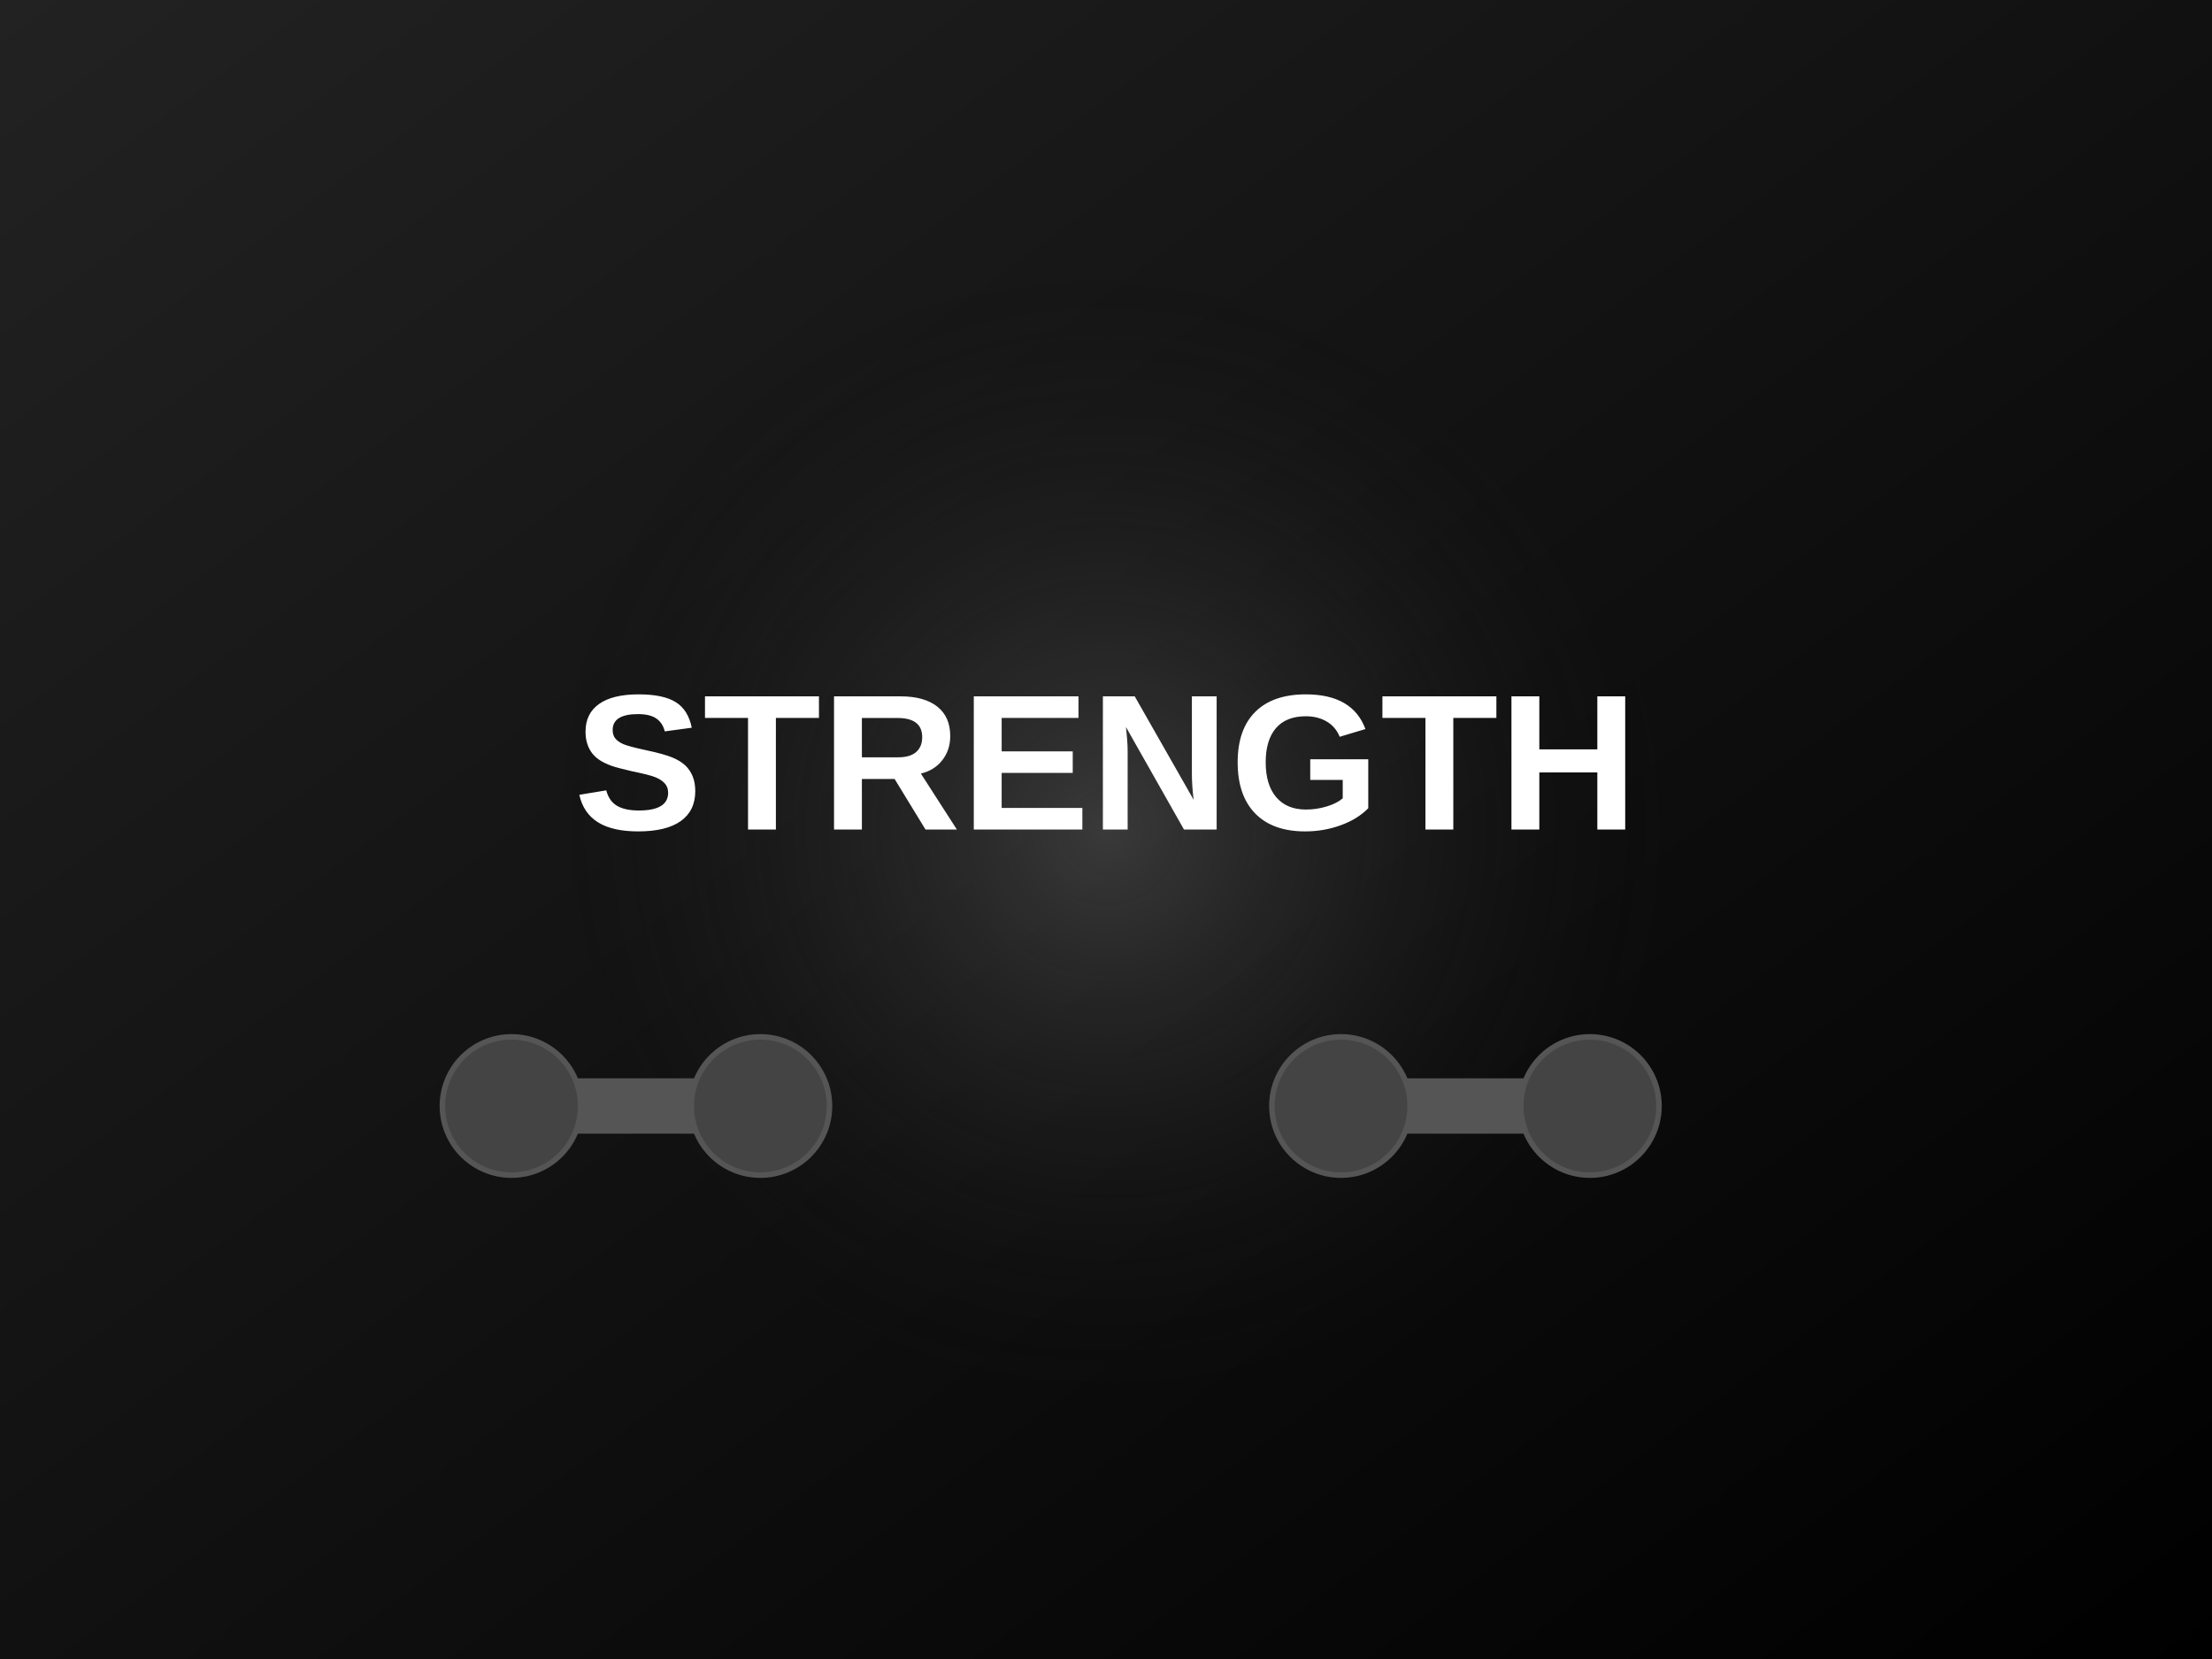
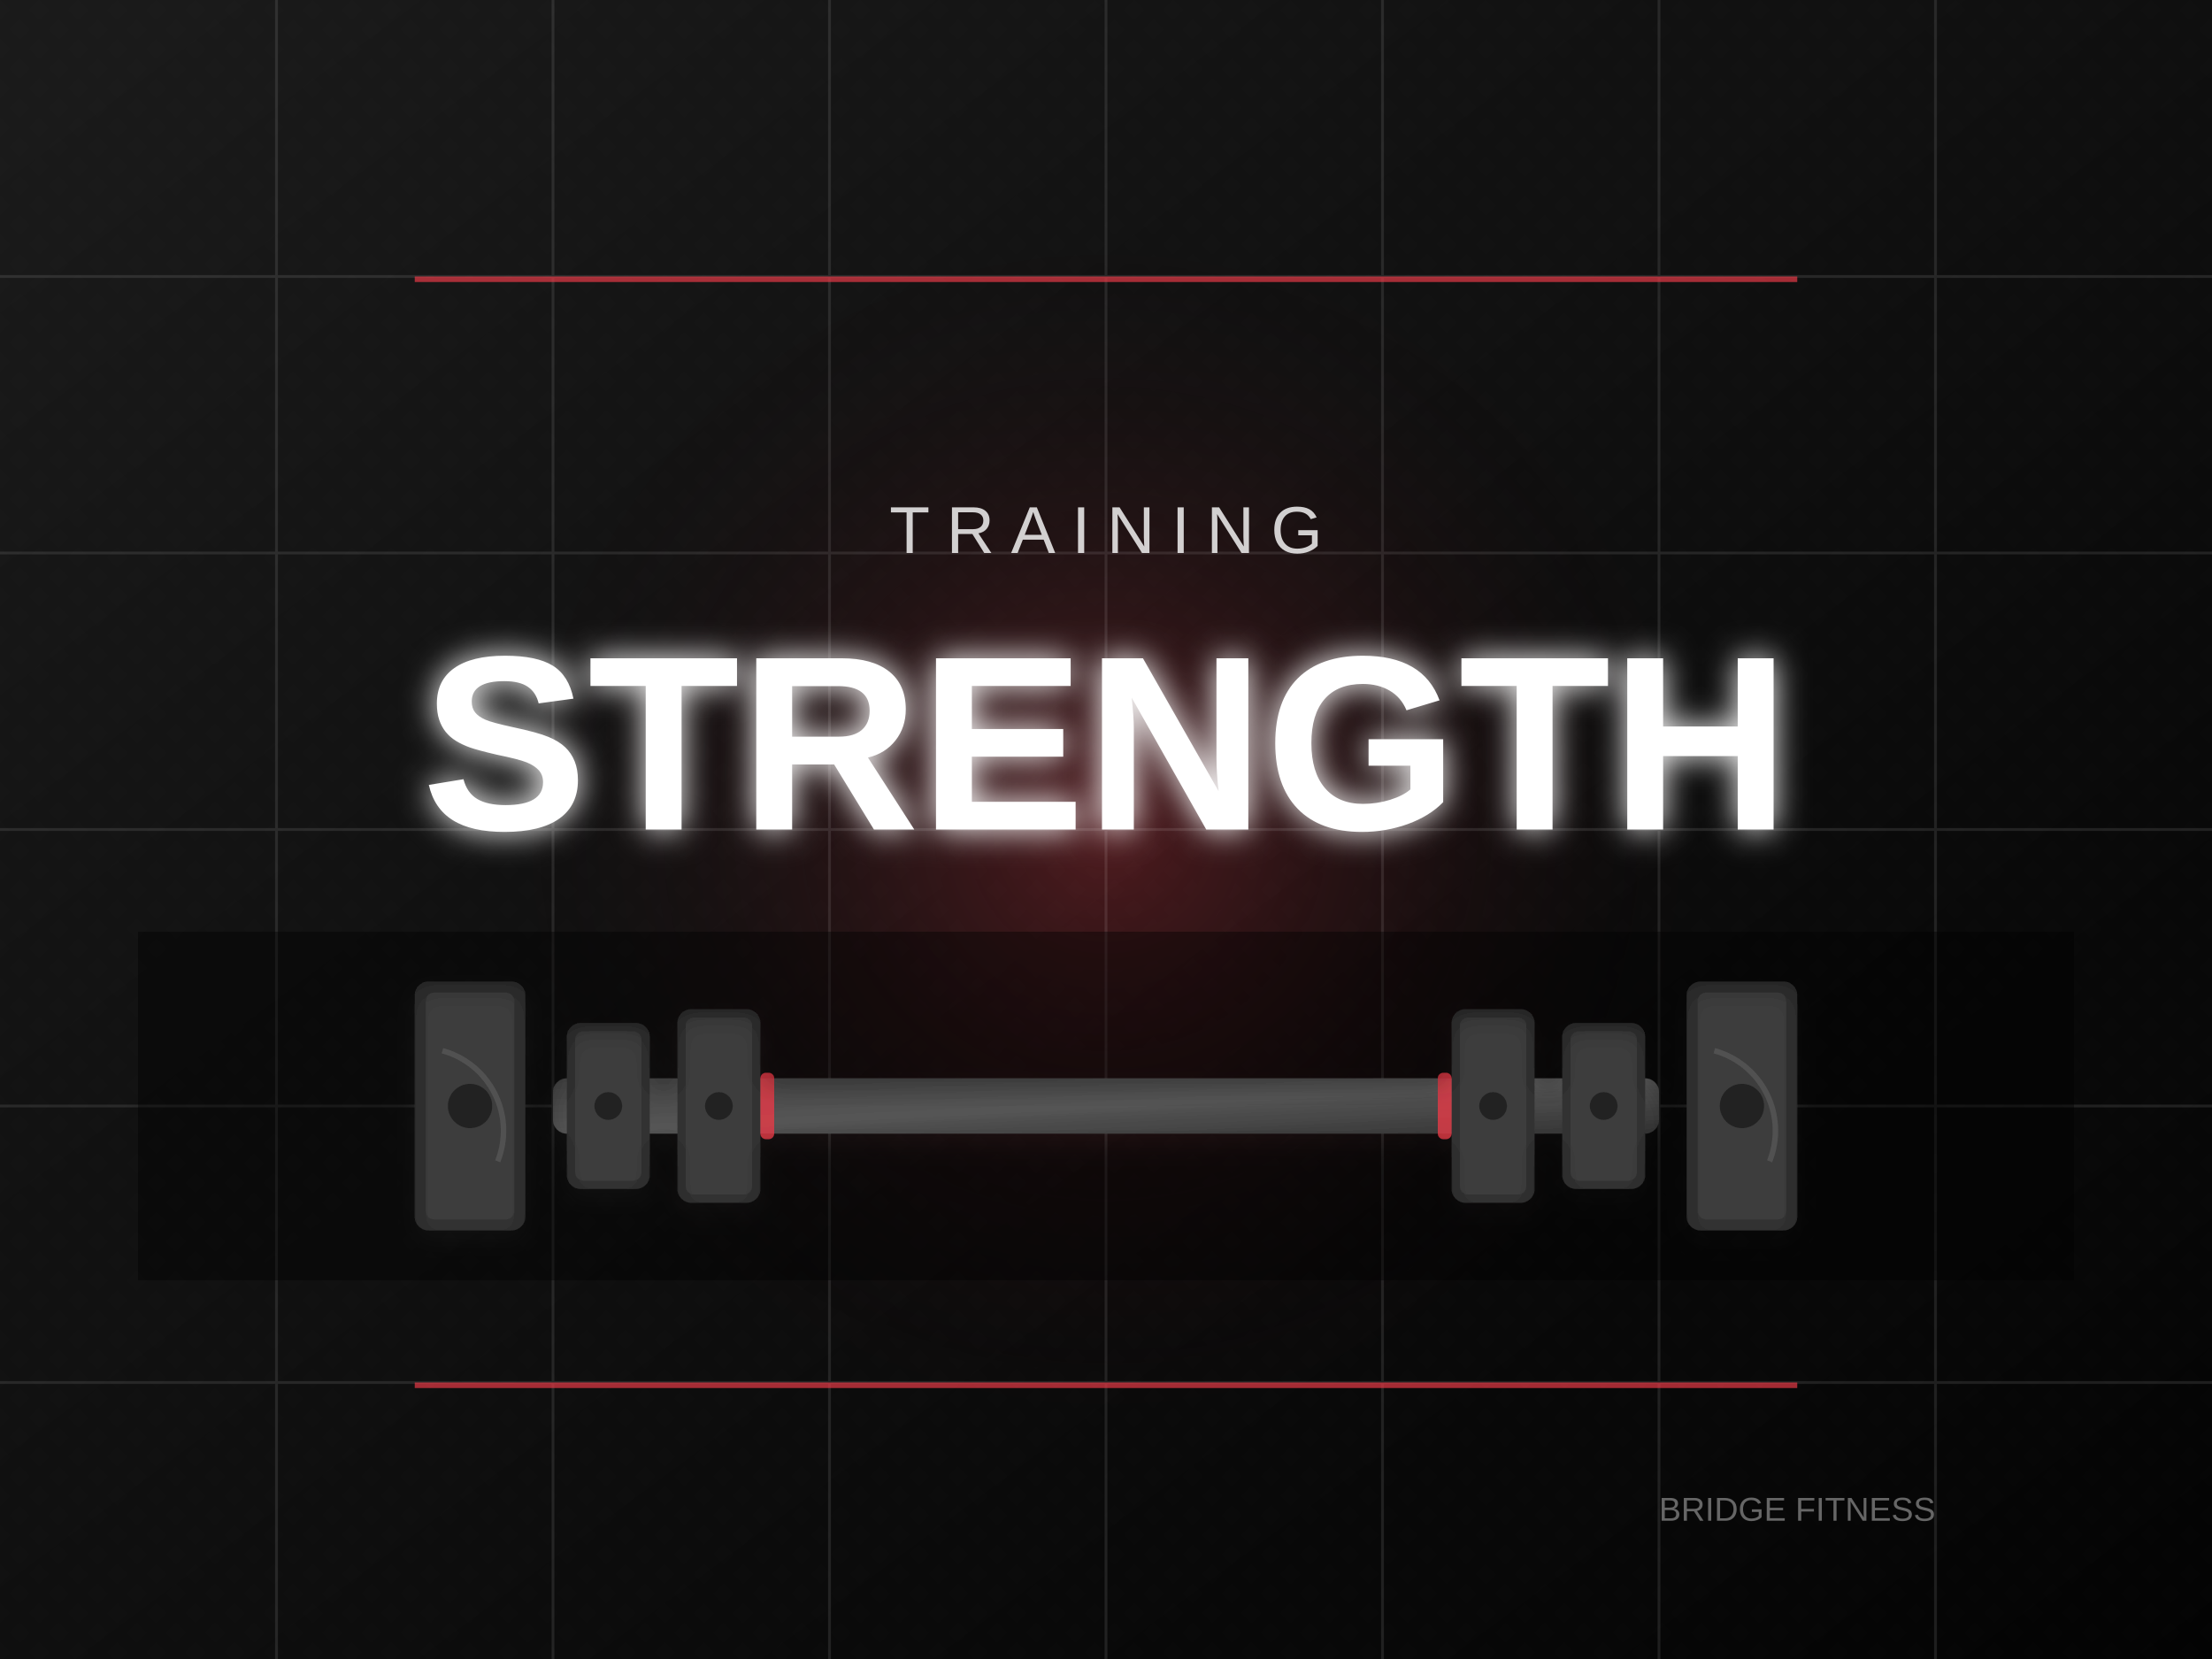
<svg xmlns="http://www.w3.org/2000/svg" width="800" height="600">
  <defs>
    <linearGradient id="gradientTraining2" x1="0%" y1="0%" x2="100%" y2="100%">
-       <stop offset="0%" style="stop-color:#222222;stop-opacity:1" />
+       <stop offset="0%" style="stop-color:#1a1a1a;stop-opacity:1" />
      <stop offset="100%" style="stop-color:#000000;stop-opacity:1" />
    </linearGradient>
-     <radialGradient id="spotlightGradient" cx="50%" cy="50%" r="60%" fx="50%" fy="50%">
-       <stop offset="0%" style="stop-color:#555555;stop-opacity:0.6" />
-       <stop offset="100%" style="stop-color:#000000;stop-opacity:0" />
+     <radialGradient id="spotlightGradient" cx="50%" cy="50%" r="65%" fx="50%" fy="50%">
+       <stop offset="0%" style="stop-color:#e63946;stop-opacity:0.3" />
+       <stop offset="70%" style="stop-color:#000000;stop-opacity:0" />
    </radialGradient>
+     <linearGradient id="metalGradient" x1="0%" y1="0%" x2="100%" y2="100%">
+       <stop offset="0%" style="stop-color:#444444;stop-opacity:1" />
+       <stop offset="50%" style="stop-color:#555555;stop-opacity:1" />
+       <stop offset="100%" style="stop-color:#333333;stop-opacity:1" />
+     </linearGradient>
+     <pattern id="carbonPattern" patternUnits="userSpaceOnUse" width="10" height="10" patternTransform="rotate(45)">
+       <rect width="10" height="10" fill="#222222" />
+       <rect width="5" height="5" fill="#2a2a2a" />
+     </pattern>
+     <filter id="textGlow" x="-20%" y="-20%" width="140%" height="140%">
+       <feGaussianBlur stdDeviation="6" result="blur" />
+       <feComposite in="SourceGraphic" in2="blur" operator="over" />
+     </filter>
+     <filter id="innerShadow" x="-20%" y="-20%" width="140%" height="140%">
+       <feGaussianBlur in="SourceAlpha" stdDeviation="4" result="blur" />
+       <feOffset in="blur" dx="0" dy="4" result="offsetBlur" />
+       <feComponentTransfer in="offsetBlur" result="invertedBlur">
+         <feFuncA type="table" tableValues="1 0" />
+       </feComponentTransfer>
+       <feFlood flood-color="black" flood-opacity="0.4" result="color" />
+       <feComposite in="color" in2="invertedBlur" operator="in" result="shadow" />
+       <feComposite in="shadow" in2="SourceGraphic" operator="over" />
+     </filter>
  </defs>
  <rect width="100%" height="100%" fill="url(#gradientTraining2)" />
-   <circle cx="400" cy="300" r="200" fill="url(#spotlightGradient)" />
-   <text x="400" y="300" font-family="Arial" font-size="70" text-anchor="middle" fill="#ffffff" font-weight="bold">STRENGTH</text>
-   <g transform="translate(200, 400)">
-     <rect x="0" y="-10" width="60" height="20" rx="5" fill="#555" />
-     <circle cx="-15" cy="0" r="25" fill="#444" stroke="#555" stroke-width="2" />
-     <circle cx="75" cy="0" r="25" fill="#444" stroke="#555" stroke-width="2" />
+   <rect width="100%" height="100%" fill="url(#carbonPattern)" opacity="0.1" />
+   <circle cx="400" cy="300" r="250" fill="url(#spotlightGradient)" />
+   <g opacity="0.1" stroke="#ffffff" stroke-width="1">
+     <line x1="0" y1="100" x2="800" y2="100" />
+     <line x1="0" y1="200" x2="800" y2="200" />
+     <line x1="0" y1="300" x2="800" y2="300" />
+     <line x1="0" y1="400" x2="800" y2="400" />
+     <line x1="0" y1="500" x2="800" y2="500" />
+     <line x1="100" y1="0" x2="100" y2="600" />
+     <line x1="200" y1="0" x2="200" y2="600" />
+     <line x1="300" y1="0" x2="300" y2="600" />
+     <line x1="400" y1="0" x2="400" y2="600" />
+     <line x1="500" y1="0" x2="500" y2="600" />
+     <line x1="600" y1="0" x2="600" y2="600" />
+     <line x1="700" y1="0" x2="700" y2="600" />
  </g>
-   <g transform="translate(500, 400)">
-     <rect x="0" y="-10" width="60" height="20" rx="5" fill="#555" />
-     <circle cx="-15" cy="0" r="25" fill="#444" stroke="#555" stroke-width="2" />
-     <circle cx="75" cy="0" r="25" fill="#444" stroke="#555" stroke-width="2" />
+   <rect x="150" y="100" width="500" height="2" fill="#e63946" opacity="0.7" />
+   <rect x="150" y="500" width="500" height="2" fill="#e63946" opacity="0.7" />
+   <text x="400" y="200" font-family="Arial" font-size="24" text-anchor="middle" fill="#ffffff" opacity="0.8" letter-spacing="6">TRAINING</text>
+   <g filter="url(#textGlow)">
+     <text x="400" y="300" font-family="Arial" font-size="90" text-anchor="middle" fill="#ffffff" font-weight="bold">STRENGTH</text>
+   </g>
+   <g transform="translate(400, 400)" filter="url(#innerShadow)">
+     <rect x="-200" y="-10" width="400" height="20" rx="5" fill="url(#metalGradient)" />
+     <g transform="translate(-180, 0)">
+       <rect x="-15" y="-30" width="30" height="60" rx="5" fill="#333333" />
+       <rect x="-12" y="-27" width="24" height="54" rx="3" fill="#3c3c3c" />
+       <circle cx="0" cy="0" r="5" fill="#222222" />
+     </g>
+     <g transform="translate(-140, 0)">
+       <rect x="-15" y="-35" width="30" height="70" rx="5" fill="#333333" />
+       <rect x="-12" y="-32" width="24" height="64" rx="3" fill="#3c3c3c" />
+       <circle cx="0" cy="0" r="5" fill="#222222" />
+     </g>
+     <g transform="translate(180, 0)">
+       <rect x="-15" y="-30" width="30" height="60" rx="5" fill="#333333" />
+       <rect x="-12" y="-27" width="24" height="54" rx="3" fill="#3c3c3c" />
+       <circle cx="0" cy="0" r="5" fill="#222222" />
+     </g>
+     <g transform="translate(140, 0)">
+       <rect x="-15" y="-35" width="30" height="70" rx="5" fill="#333333" />
+       <rect x="-12" y="-32" width="24" height="64" rx="3" fill="#3c3c3c" />
+       <circle cx="0" cy="0" r="5" fill="#222222" />
+     </g>
+     <g transform="translate(-230, 0)">
+       <rect x="-20" y="-45" width="40" height="90" rx="5" fill="#333333" />
+       <rect x="-16" y="-41" width="32" height="82" rx="3" fill="#3c3c3c" />
+       <circle cx="0" cy="0" r="8" fill="#222222" />
+       <path d="M-10,-20 A30,30 0 0,1 10,20" stroke="#666666" stroke-width="2" fill="none" opacity="0.5" />
+     </g>
+     <g transform="translate(230, 0)">
+       <rect x="-20" y="-45" width="40" height="90" rx="5" fill="#333333" />
+       <rect x="-16" y="-41" width="32" height="82" rx="3" fill="#3c3c3c" />
+       <circle cx="0" cy="0" r="8" fill="#222222" />
+       <path d="M-10,-20 A30,30 0 0,1 10,20" stroke="#666666" stroke-width="2" fill="none" opacity="0.5" />
+     </g>
+     <rect x="-125" y="-12" width="5" height="24" rx="2" fill="#e63946" opacity="0.8" />
+     <rect x="120" y="-12" width="5" height="24" rx="2" fill="#e63946" opacity="0.8" />
+   </g>
+   <g transform="translate(700, 550)">
+     <text x="0" y="0" font-family="Arial" font-size="12" fill="#666666" text-anchor="end">BRIDGE FITNESS</text>
  </g>
</svg>
